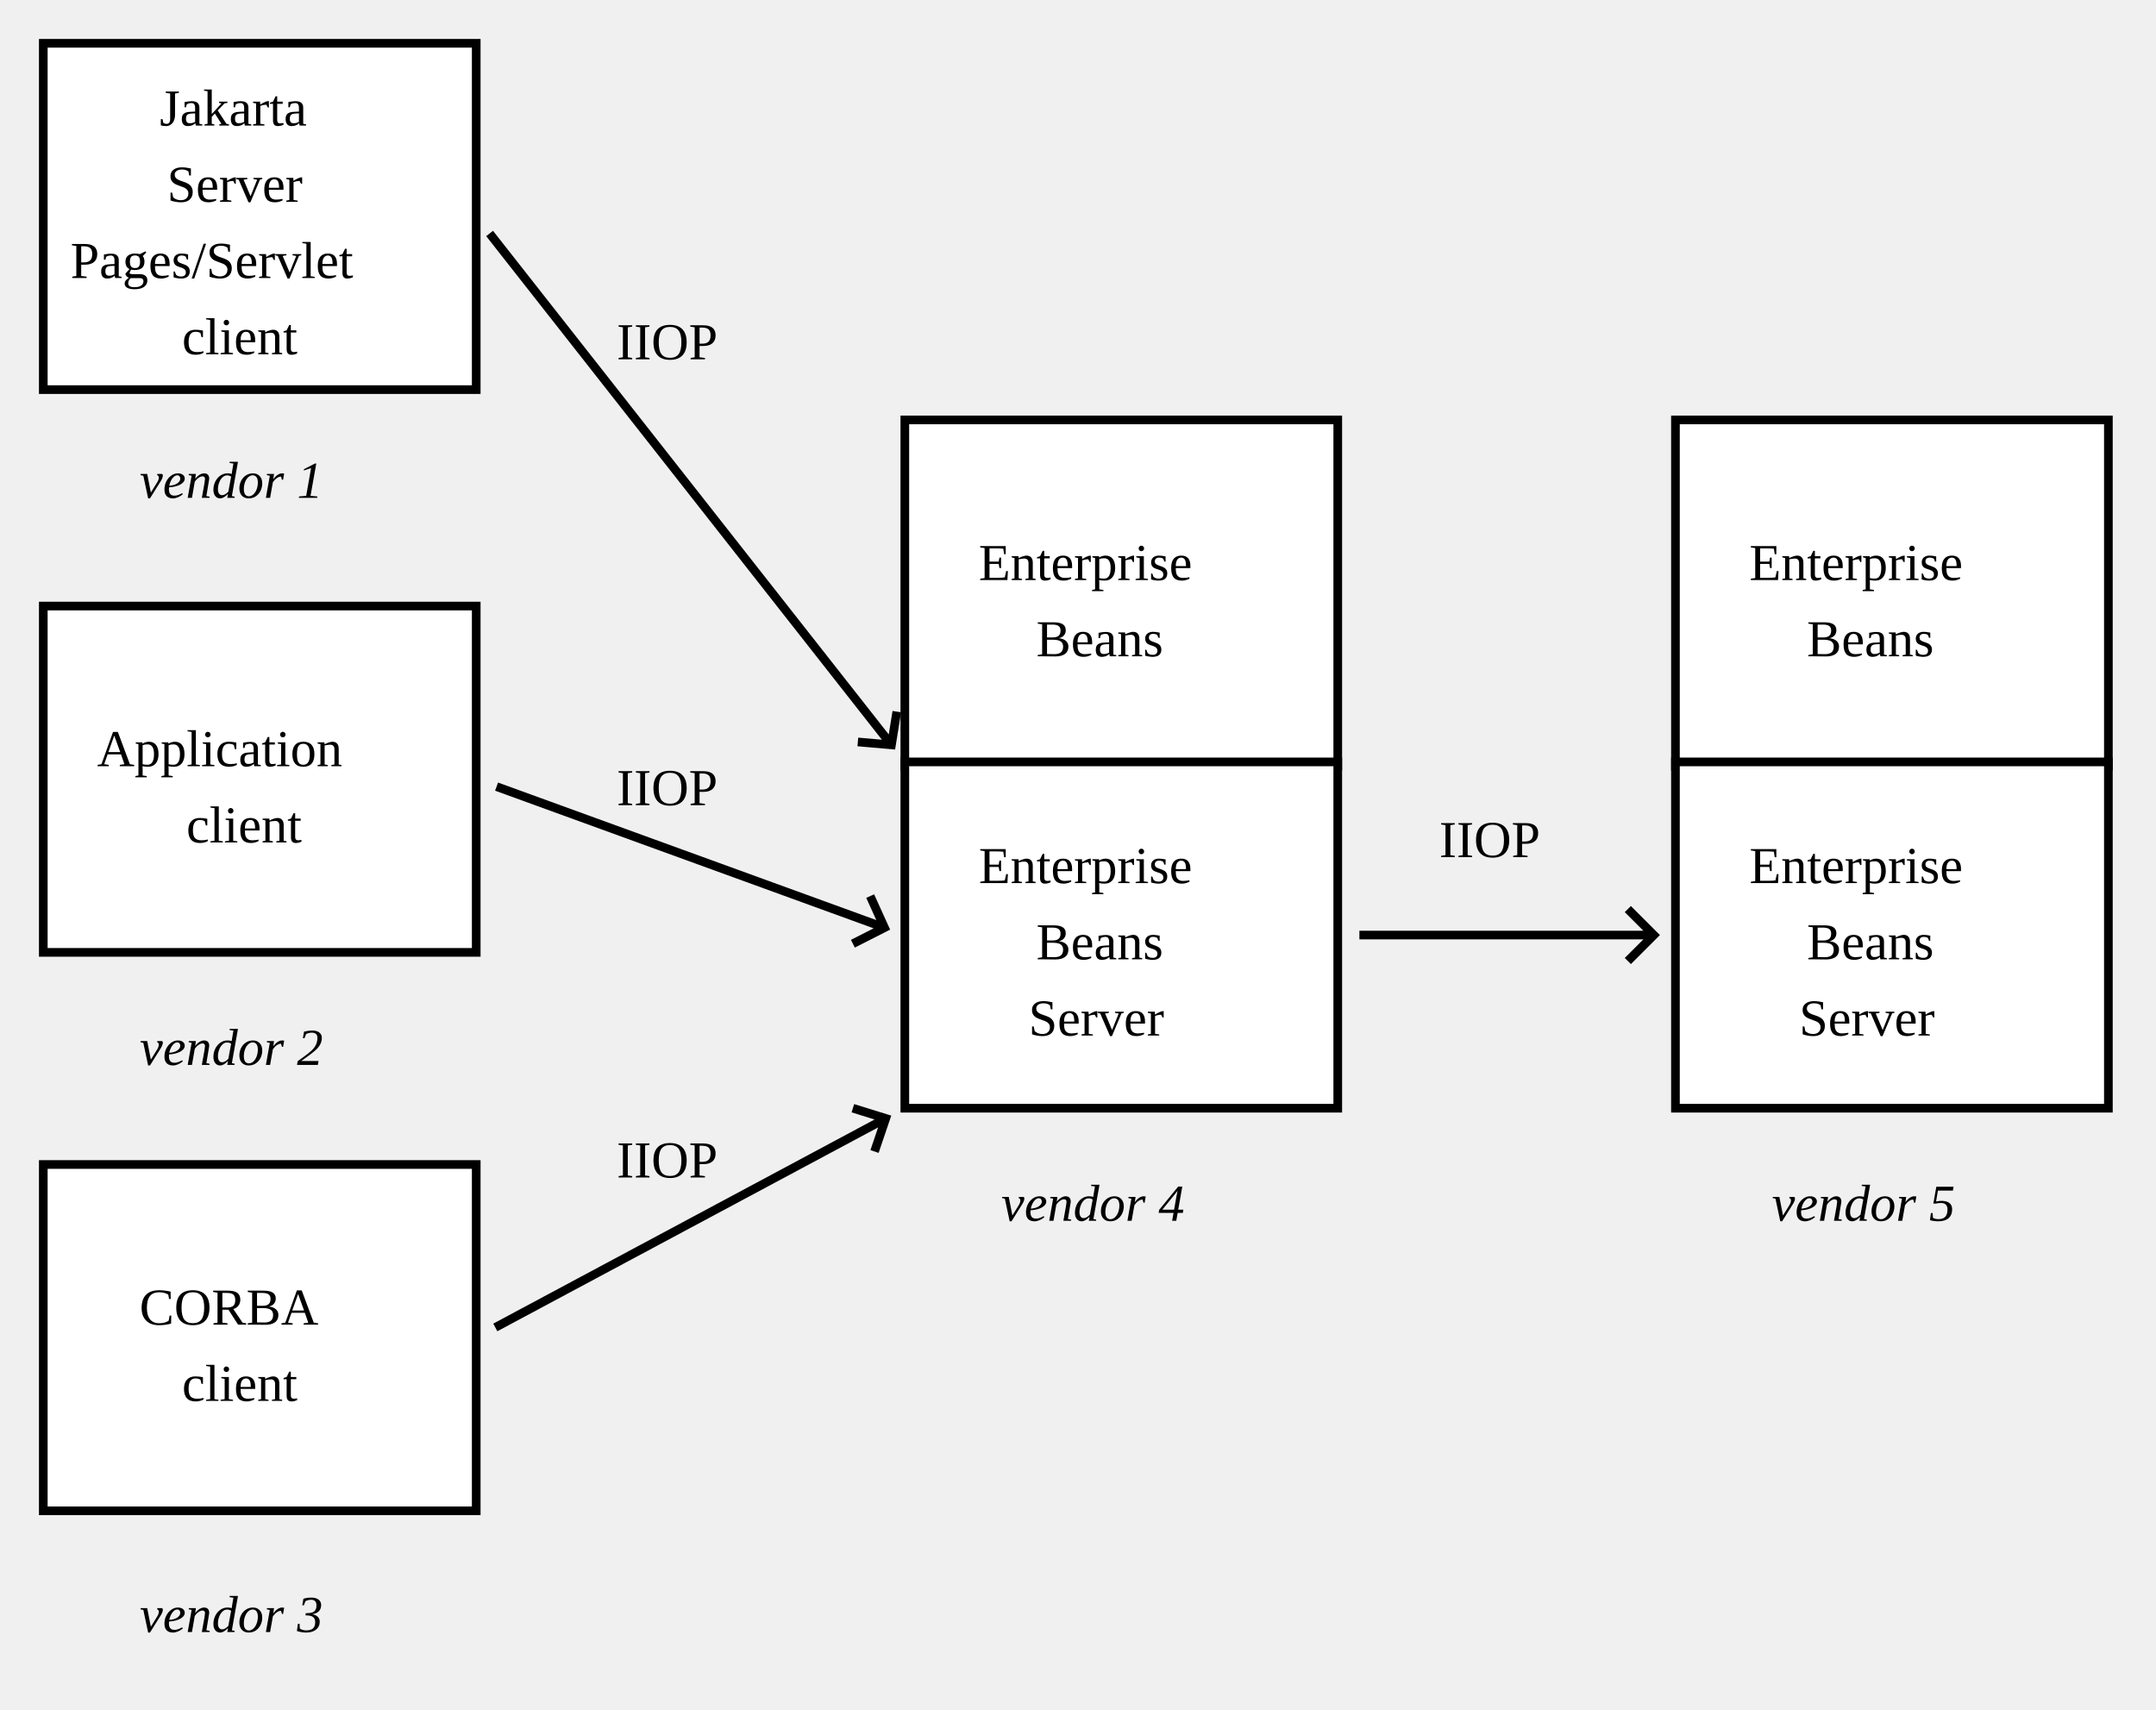
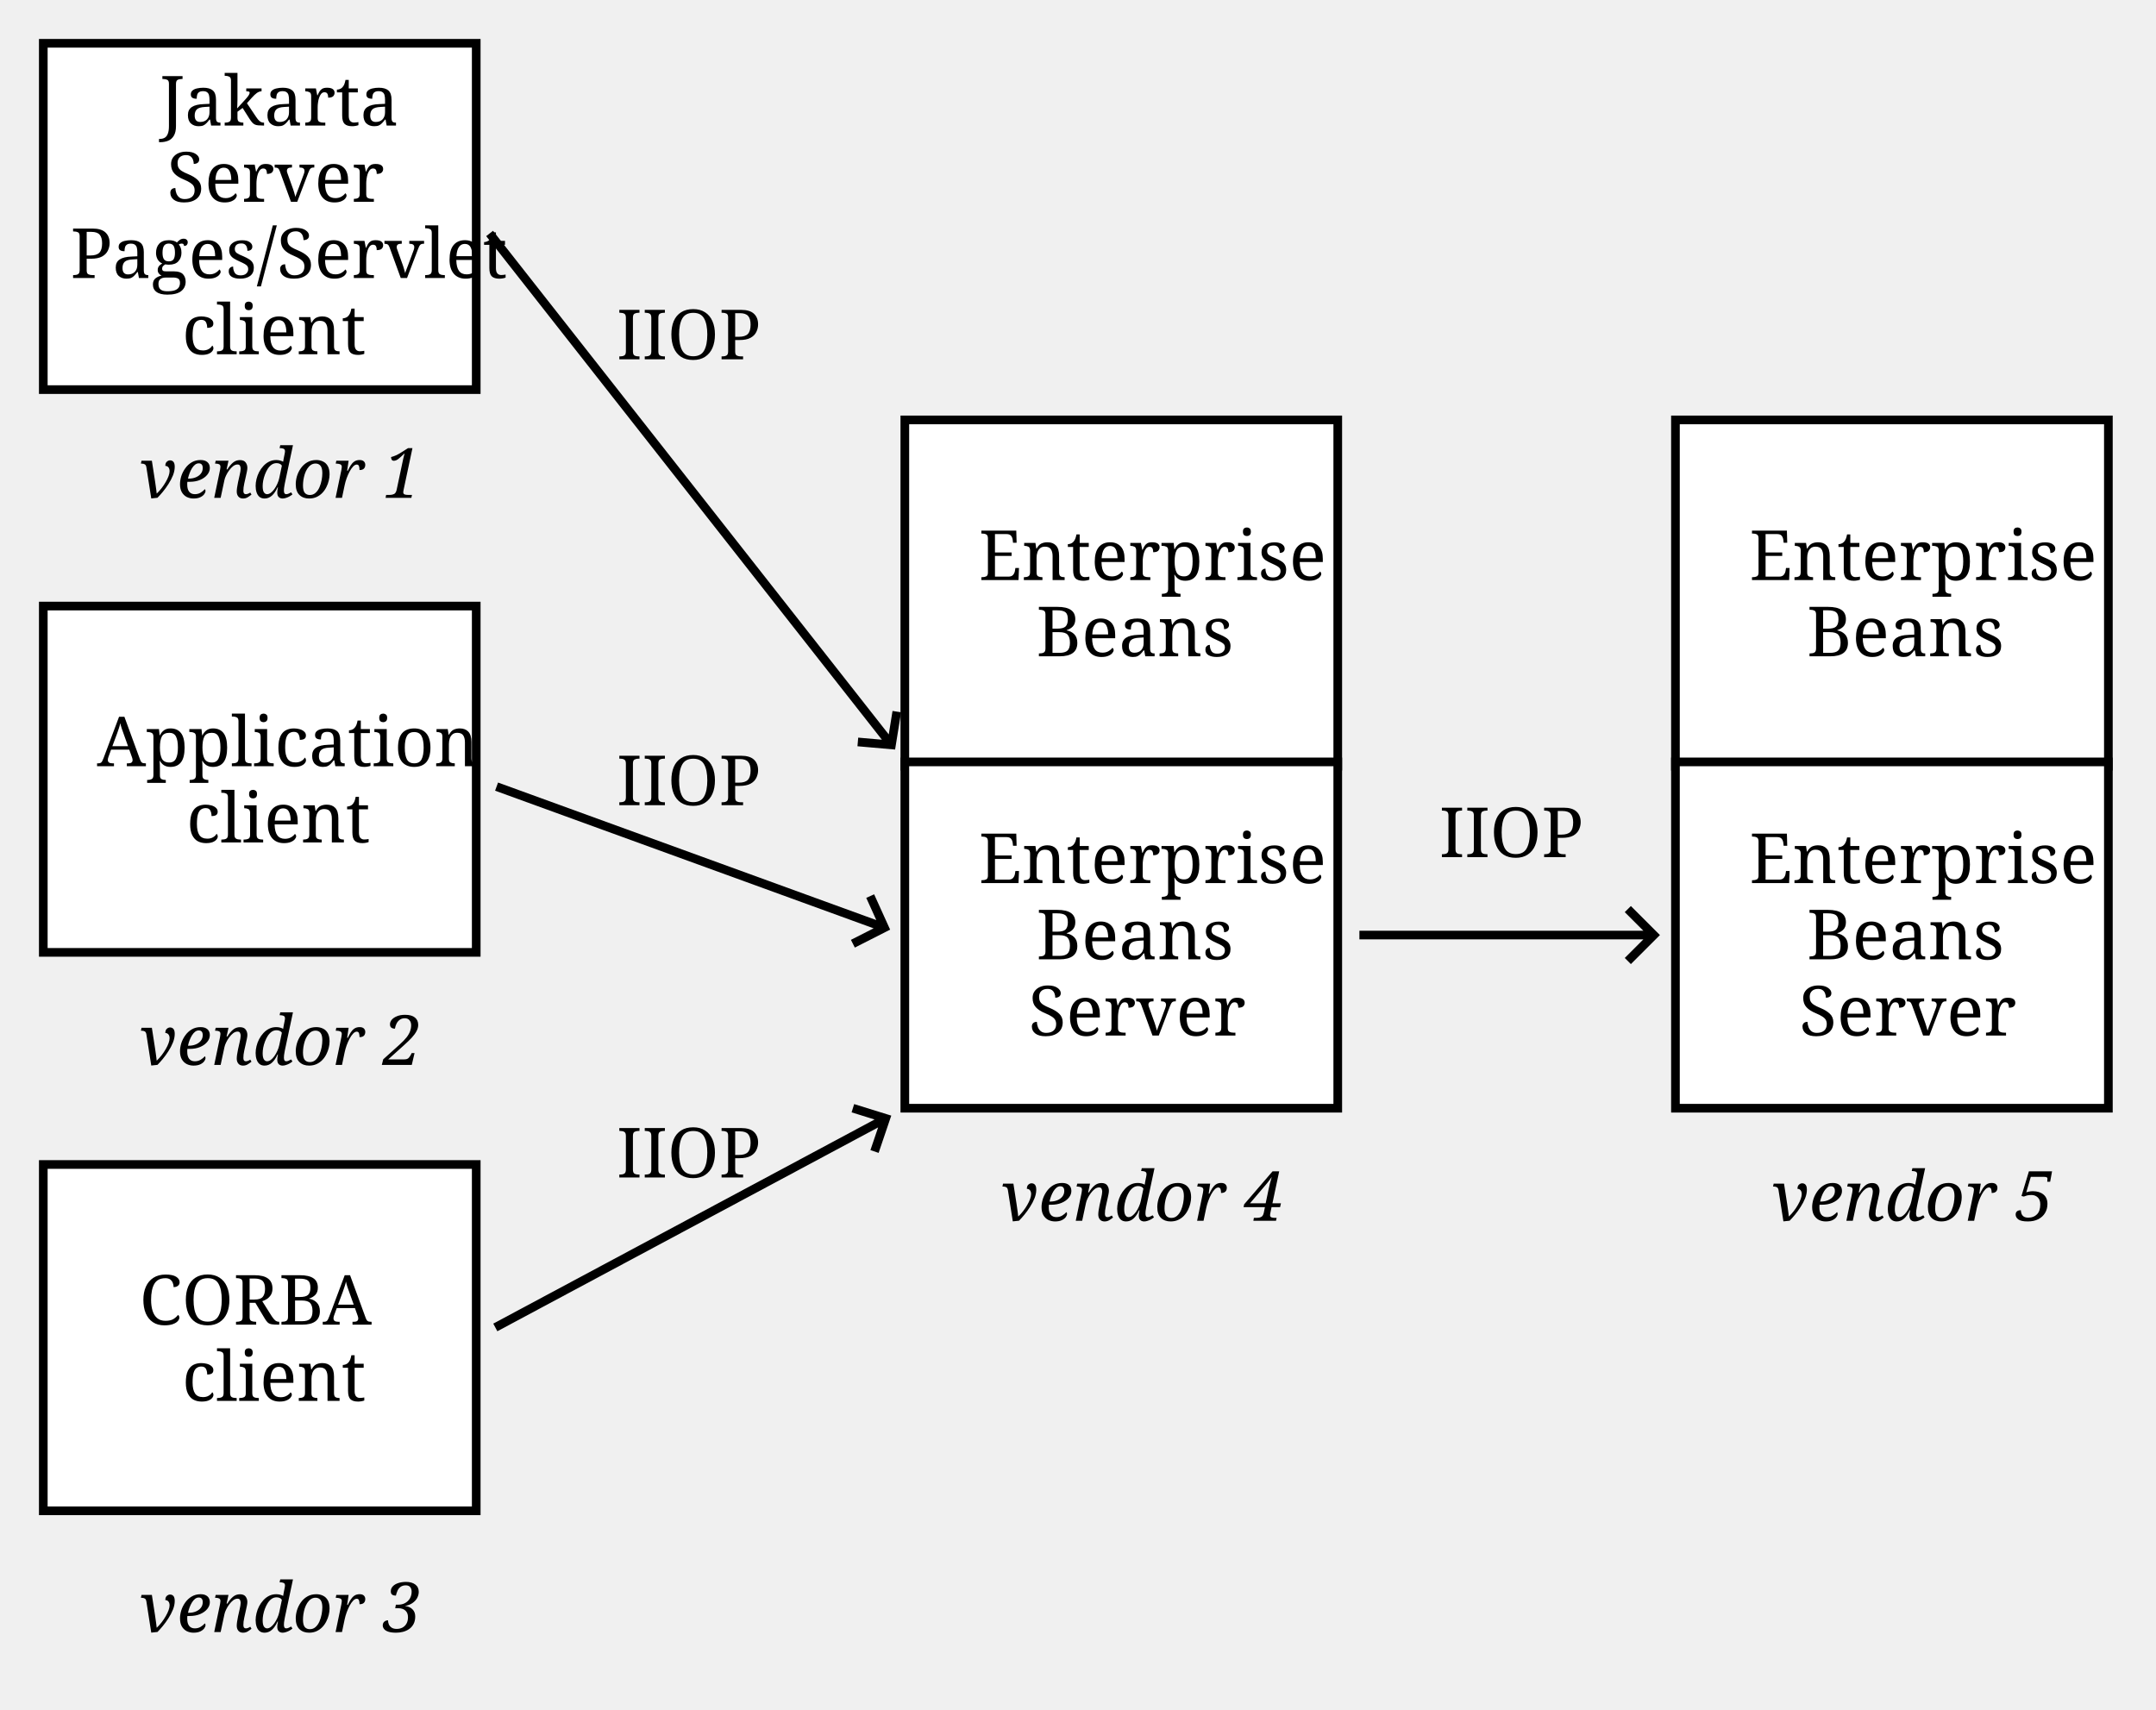
- <svg xmlns="http://www.w3.org/2000/svg" width="498" height="395">
+ <svg xmlns="http://www.w3.org/2000/svg" width="498" height="395" font-family="serif" font-size="16">
  <path fill="#fff" stroke="#000" stroke-width="2" d="M10 10h100v80H10z" />
  <text x="18" y="29">
    <tspan x="36.898" y="29">Jakarta</tspan>
    <tspan x="38.578" y="46.609">Server</tspan>
    <tspan x="16.273" y="64.219">Pages/Servlet</tspan>
    <tspan x="42.047" y="81.828">client</tspan>
  </text>
  <text x="31" y="115" font-style="italic">
    <tspan x="32.281" y="115">vendor 1</tspan>
  </text>
  <path fill="#fff" stroke="#000" stroke-width="2" d="M10 140h100v80H10z" />
  <text x="19" y="177">
    <tspan x="22.422" y="177">Application</tspan>
    <tspan x="43.047" y="194.609">client</tspan>
  </text>
  <text x="31" y="246" font-style="italic">
    <tspan x="32.281" y="246">vendor 2</tspan>
  </text>
  <path fill="#fff" stroke="#000" stroke-width="2" d="M10 269h100v80H10z" />
  <text x="18" y="306">
    <tspan x="32.211" y="306">CORBA</tspan>
    <tspan x="42.047" y="323.609">client</tspan>
  </text>
  <text x="31" y="377" font-style="italic">
    <tspan x="32.281" y="377">vendor 3</tspan>
  </text>
  <path fill="#fff" stroke="#000" stroke-width="2" d="M209 97h100v80H209z" />
  <text x="217" y="134">
    <tspan x="226.07" y="134">Enterprise</tspan>
    <tspan x="239.359" y="151.609">Beans</tspan>
  </text>
  <path fill="#fff" stroke="#000" stroke-width="2" d="M209 176h100v80H209z" />
  <text x="217" y="204">
    <tspan x="226.07" y="204">Enterprise</tspan>
    <tspan x="239.359" y="221.609">Beans</tspan>
    <tspan x="237.578" y="239.219">Server</tspan>
  </text>
  <text x="230" y="282" font-style="italic">
    <tspan x="231.281" y="282">vendor 4</tspan>
  </text>
  <path fill="#fff" stroke="#000" stroke-width="2" d="M387 97h100v80H387z" />
  <text x="395" y="134">
    <tspan x="404.07" y="134">Enterprise</tspan>
    <tspan x="417.359" y="151.609">Beans</tspan>
  </text>
  <path fill="#fff" stroke="#000" stroke-width="2" d="M387 176h100v80H387z" />
  <text x="395" y="204">
    <tspan x="404.07" y="204">Enterprise</tspan>
    <tspan x="417.359" y="221.609">Beans</tspan>
    <tspan x="415.578" y="239.219">Server</tspan>
  </text>
  <text x="408" y="282" font-style="italic">
    <tspan x="409.281" y="282">vendor 5</tspan>
  </text>
  <path fill="none" stroke="#000" stroke-width="2" d="M113.09 53.932l89.732 114.205 3.09 3.932m1.234-7.679l-1.235 7.679-7.765-.679" />
  <text x="141" y="83">
    <tspan x="142.445" y="83">IIOP</tspan>
  </text>
  <path fill="none" stroke="#000" stroke-width="2" d="M114.699 181.709l84.903 30.874 4.699 1.708M201 207l3.301 7.291L197 218" />
  <text x="141" y="186">
    <tspan x="142.445" y="186">IIOP</tspan>
  </text>
  <path fill="none" stroke="#000" stroke-width="2" d="M114.408 306.64l85.776-45.92 4.408-2.36M197 256l7.592 2.36L202 266" />
  <text x="141" y="272">
    <tspan x="142.445" y="272">IIOP</tspan>
  </text>
  <path fill="none" stroke="#000" stroke-width="2" d="M314 216h68m-6-6l6 6-6 6" />
  <text x="331" y="198">
    <tspan x="332.445" y="198">IIOP</tspan>
  </text>
</svg>
